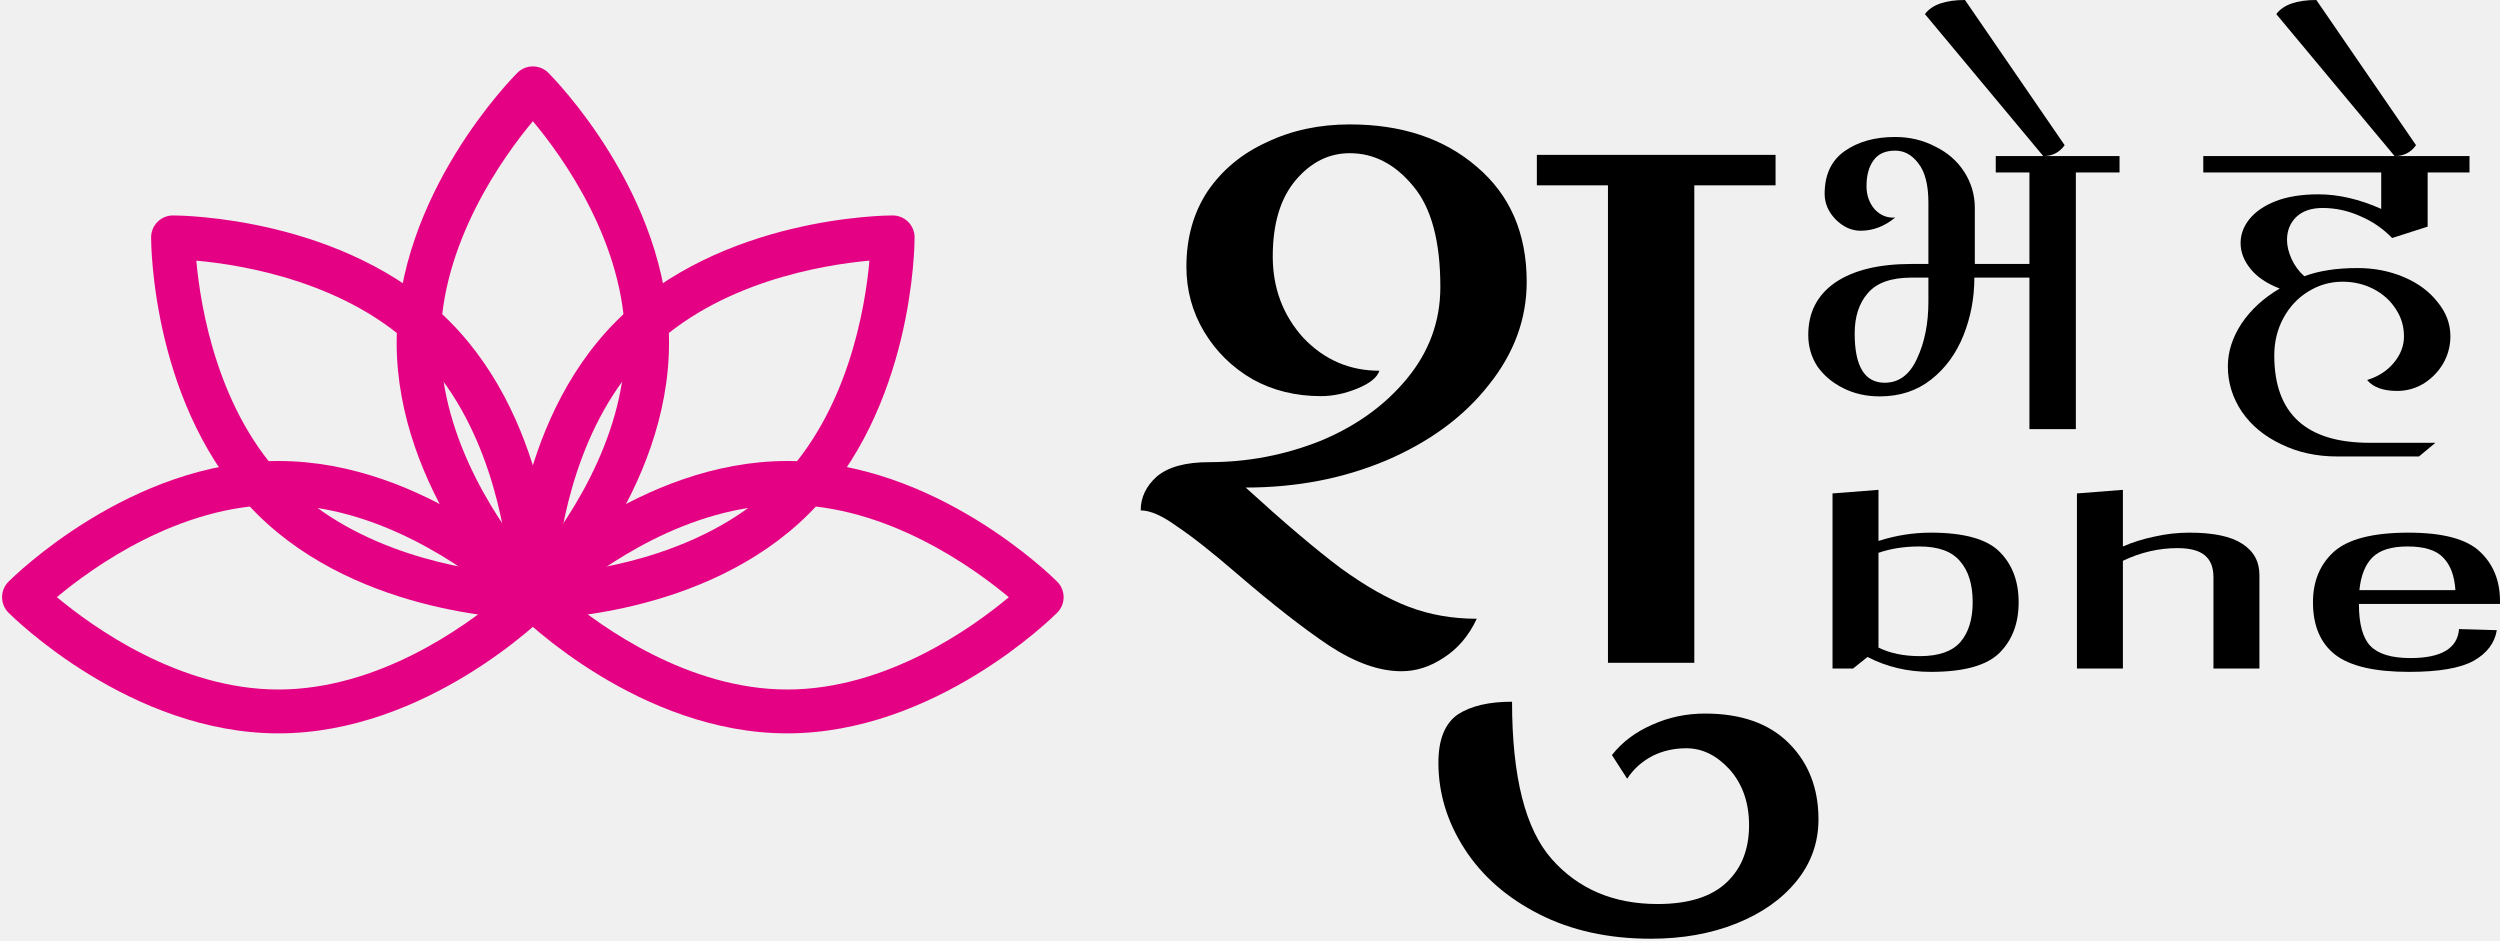
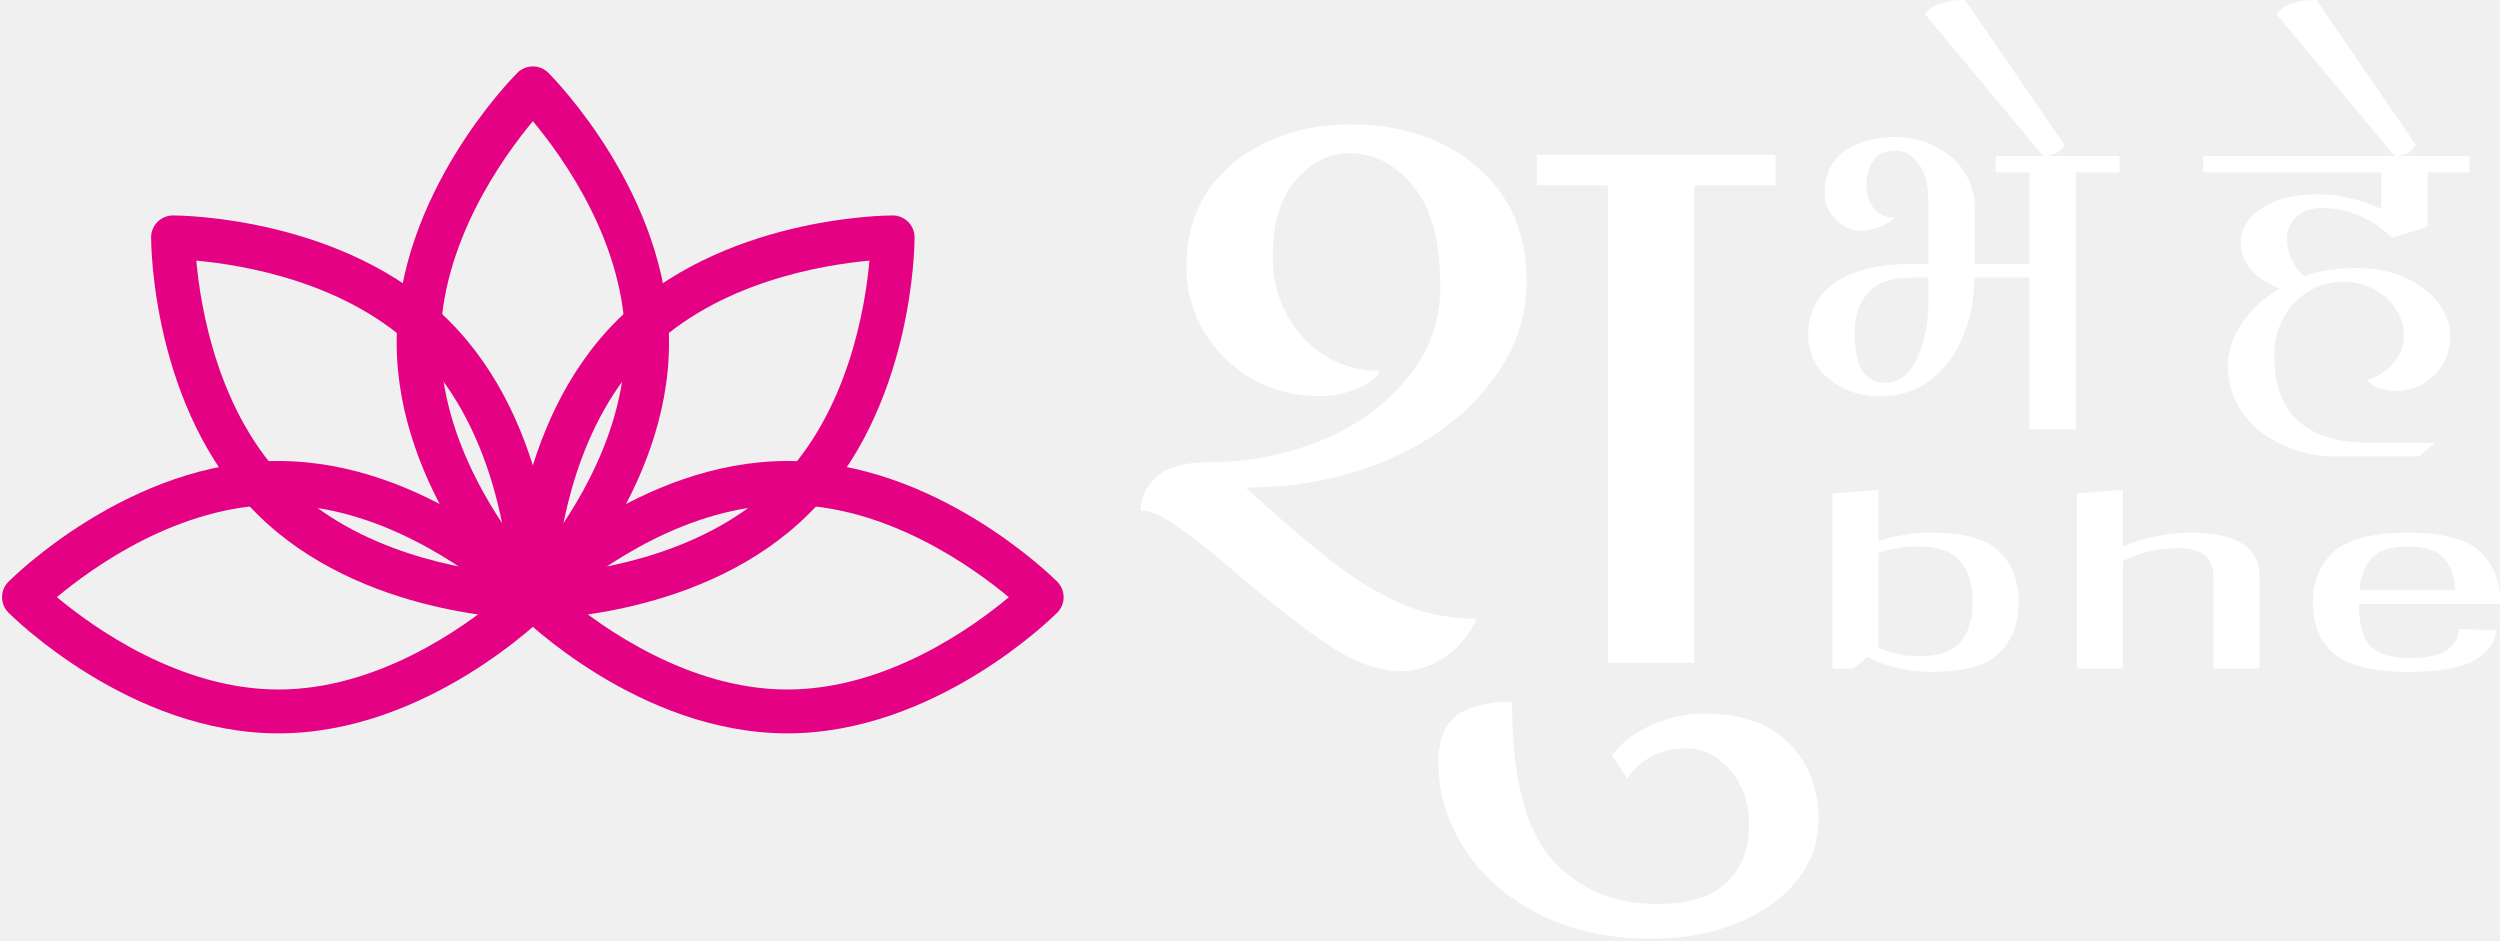
<svg xmlns="http://www.w3.org/2000/svg" width="824" height="310" viewBox="0 0 824 310" fill="none">
-   <path d="M770.3 150.45C763.5 150.45 757.35 149.1 751.85 146.4C746.35 143.8 742.05 140.25 738.95 135.75C735.85 131.15 734.3 126.15 734.3 120.75C734.3 115.95 735.8 111.25 738.8 106.65C741.9 102.05 746.1 98.2 751.4 95.1C747.2 93.5 744 91.35 741.8 88.65C739.6 85.95 738.5 83.1 738.5 80.1C738.5 77.3 739.45 74.7 741.35 72.3C743.35 69.8 746.25 67.8 750.05 66.3C753.95 64.8 758.65 64.05 764.15 64.05C770.75 64.05 777.65 65.65 784.85 68.85V56.85H726.2V51.45H813.95V56.85H800.15V74.7L788.45 78.45C785.45 75.35 781.95 72.95 777.95 71.25C773.95 69.45 769.8 68.55 765.5 68.55C761.8 68.55 758.9 69.55 756.8 71.55C754.8 73.55 753.8 76.05 753.8 79.05C753.8 81.05 754.3 83.15 755.3 85.35C756.3 87.55 757.7 89.45 759.5 91.05C764.3 89.25 770.15 88.35 777.05 88.35C782.55 88.35 787.65 89.35 792.35 91.35C797.05 93.35 800.75 96.1 803.45 99.6C806.25 103 807.65 106.75 807.65 110.85C807.65 114.05 806.85 117.05 805.25 119.85C803.65 122.55 801.5 124.75 798.8 126.45C796.1 128.05 793.2 128.85 790.1 128.85C785.5 128.85 782.2 127.65 780.2 125.25C783.8 124.15 786.7 122.3 788.9 119.7C791.2 117 792.35 114.05 792.35 110.85C792.35 107.55 791.45 104.55 789.65 101.85C787.85 99.05 785.4 96.85 782.3 95.25C779.2 93.65 775.8 92.85 772.1 92.85C768 92.85 764.2 93.95 760.7 96.15C757.3 98.25 754.6 101.15 752.6 104.85C750.6 108.55 749.6 112.65 749.6 117.15C749.6 136.35 760.1 145.95 781.1 145.95H802.7L797.3 150.45H770.3ZM750.268 4.65C752.568 1.55 756.968 0 763.468 0L796.318 47.85C794.618 50.25 792.268 51.45 789.268 51.45L750.268 4.65Z" fill="black" />
-   <path d="M636.397 175.562C647.296 175.562 654.845 177.657 659.045 181.845C663.245 186.033 665.345 191.587 665.345 198.506C665.345 205.426 663.245 210.98 659.045 215.168C654.845 219.356 647.296 221.45 636.397 221.45C628.798 221.45 621.848 219.811 615.549 216.534L610.749 220.358H604V162.634L619.149 161.45V178.294C624.848 176.473 630.598 175.562 636.397 175.562ZM632.797 216.261C638.997 216.261 643.447 214.713 646.146 211.617C648.846 208.461 650.196 204.091 650.196 198.506C650.196 192.619 648.796 188.097 645.996 184.94C643.297 181.723 638.847 180.115 632.647 180.115C627.648 180.115 623.148 180.813 619.149 182.209V213.438C622.948 215.32 627.498 216.261 632.797 216.261Z" fill="black" />
-   <path d="M721.606 175.562C729.505 175.562 735.305 176.776 739.004 179.204C742.804 181.632 744.704 185.062 744.704 189.493V220.358H729.555V190.221C729.555 187.004 728.605 184.606 726.706 183.028C724.806 181.45 721.806 180.661 717.706 180.661C711.507 180.661 705.507 182.057 699.708 184.849V220.358H684.559V162.634L699.708 161.45V180.115C702.908 178.719 706.407 177.626 710.207 176.837C714.007 175.987 717.806 175.562 721.606 175.562Z" fill="black" />
-   <path d="M777.504 199.053V199.235C777.504 205.669 778.754 210.221 781.254 212.892C783.854 215.562 788.253 216.898 794.453 216.898C804.652 216.898 810.001 213.711 810.501 207.338L822.95 207.702C822.25 211.951 819.7 215.32 815.301 217.808C810.901 220.236 803.802 221.45 794.003 221.45C782.704 221.45 774.604 219.569 769.705 215.805C764.805 211.981 762.355 206.215 762.355 198.506C762.355 191.587 764.655 186.033 769.255 181.845C773.954 177.657 782.154 175.562 793.853 175.562C805.152 175.562 813.001 177.657 817.401 181.845C821.8 185.972 824 191.405 824 198.142V199.053H777.504ZM793.553 180.115C788.253 180.115 784.404 181.298 782.004 183.666C779.604 186.033 778.154 189.644 777.654 194.5H809.301C809.001 189.766 807.651 186.185 805.252 183.757C802.952 181.329 799.052 180.115 793.553 180.115Z" fill="black" />
-   <path d="M698.6 51.45V56.85H684.2V141.45H668.9V91.5H650.75C650.75 98.2 649.55 104.55 647.15 110.55C644.75 116.55 641.2 121.4 636.5 125.1C631.8 128.8 626.15 130.65 619.55 130.65C615.15 130.65 611.15 129.75 607.55 127.95C603.95 126.15 601.1 123.75 599 120.75C597 117.65 596 114.2 596 110.4C596 103 598.95 97.25 604.85 93.15C610.85 89.05 619.25 87 630.05 87H635.6V66.75C635.6 60.95 634.5 56.65 632.3 53.85C630.2 51.05 627.65 49.65 624.65 49.65C621.35 49.65 618.95 50.75 617.45 52.95C615.95 55.05 615.2 57.85 615.2 61.35C615.2 64.35 616.1 66.9 617.9 69C619.8 71 622.05 71.9 624.65 71.7C621.15 74.6 617.35 76.05 613.25 76.05C610.25 76.05 607.5 74.8 605 72.3C602.6 69.8 601.4 67 601.4 63.9C601.4 57.6 603.6 52.9 608 49.8C612.4 46.7 617.95 45.15 624.65 45.15C629.45 45.15 633.85 46.2 637.85 48.3C641.95 50.3 645.15 53.1 647.45 56.7C649.75 60.3 650.9 64.25 650.9 68.55V87H668.9V56.85H657.8V51.45H698.6ZM635.6 91.5H630.05C623.35 91.5 618.55 93.2 615.65 96.6C612.75 99.9 611.3 104.35 611.3 109.95C611.3 120.75 614.6 126.15 621.2 126.15C625.9 126.15 629.45 123.5 631.85 118.2C634.35 112.9 635.6 106.65 635.6 99.45V91.5ZM634.457 4.65C636.757 1.55 641.157 0 647.657 0L680.507 47.85C678.807 50.25 676.457 51.45 673.457 51.45L634.457 4.65Z" fill="black" />
-   <path d="M444.888 41.006C462 41.006 475.95 45.656 486.738 54.956C497.712 64.256 503.199 76.904 503.199 92.9C503.199 105.176 499.014 116.522 490.644 126.938C482.46 137.354 471.207 145.631 456.885 151.769C442.749 157.721 427.311 160.697 410.571 160.697C423.219 172.229 433.635 181.064 441.819 187.202C450.003 193.154 457.536 197.432 464.418 200.036C471.3 202.64 478.74 203.942 486.738 203.942C484.134 209.522 480.507 213.8 475.857 216.776C471.393 219.752 466.743 221.24 461.907 221.24C454.653 221.24 446.748 218.45 438.192 212.87C429.822 207.29 419.685 199.385 407.781 189.155C399.597 182.087 392.994 176.879 387.972 173.531C383.136 169.997 379.137 168.23 375.975 168.23C375.975 163.952 377.742 160.232 381.276 157.07C384.996 153.908 390.762 152.327 398.574 152.327C411.222 152.327 423.405 150.002 435.123 145.352C446.841 140.516 456.327 133.727 463.581 124.985C471.021 116.057 474.741 105.92 474.741 94.574C474.741 79.508 471.765 68.441 465.813 61.373C459.861 54.119 452.886 50.492 444.888 50.492C438.006 50.492 432.054 53.468 427.032 59.42C422.01 65.372 419.499 73.742 419.499 84.53C419.499 94.946 422.847 103.874 429.543 111.314C436.425 118.568 444.795 122.195 454.653 122.195C453.909 124.427 451.491 126.38 447.399 128.054C443.307 129.728 439.308 130.565 435.402 130.565C427.032 130.565 419.499 128.705 412.803 124.985C406.107 121.079 400.806 115.871 396.9 109.361C392.994 102.851 391.041 95.69 391.041 87.878C391.041 78.392 393.366 70.115 398.016 63.047C402.852 55.979 409.362 50.585 417.546 46.865C425.73 42.959 434.844 41.006 444.888 41.006ZM585.225 61.094H558.441V218.45H529.983V61.094H506.547V51.05H585.225V61.094ZM561.983 235.19C573.887 235.19 583.094 238.445 589.604 244.955C596.114 251.465 599.369 259.835 599.369 270.065C599.369 277.691 596.951 284.48 592.115 290.432C587.279 296.384 580.676 301.034 572.306 304.382C563.936 307.73 554.543 309.404 544.127 309.404C530.177 309.404 517.901 306.707 507.299 301.313C496.697 295.919 488.513 288.758 482.747 279.83C476.981 270.902 474.098 261.416 474.098 251.372C474.098 243.746 476.237 238.445 480.515 235.469C484.793 232.679 490.745 231.284 498.371 231.284C498.371 256.022 502.742 273.32 511.484 283.178C520.226 293.036 531.851 297.965 546.359 297.965C556.589 297.965 564.215 295.547 569.237 290.711C574.073 286.061 576.491 279.83 576.491 272.018C576.491 264.578 574.352 258.44 570.074 253.604C565.796 248.954 561.053 246.629 555.845 246.629C551.753 246.629 548.033 247.466 544.685 249.14C541.151 251 538.361 253.511 536.315 256.673L531.293 248.861C534.641 244.583 539.105 241.235 544.685 238.817C550.079 236.399 555.845 235.19 561.983 235.19Z" fill="black" />
+   <path d="M770.3 150.45C763.5 150.45 757.35 149.1 751.85 146.4C746.35 143.8 742.05 140.25 738.95 135.75C735.85 131.15 734.3 126.15 734.3 120.75C734.3 115.95 735.8 111.25 738.8 106.65C741.9 102.05 746.1 98.2 751.4 95.1C747.2 93.5 744 91.35 741.8 88.65C739.6 85.95 738.5 83.1 738.5 80.1C738.5 77.3 739.45 74.7 741.35 72.3C743.35 69.8 746.25 67.8 750.05 66.3C753.95 64.8 758.65 64.05 764.15 64.05C770.75 64.05 777.65 65.65 784.85 68.85V56.85H726.2V51.45H813.95V56.85H800.15V74.7L788.45 78.45C785.45 75.35 781.95 72.95 777.95 71.25C773.95 69.45 769.8 68.55 765.5 68.55C761.8 68.55 758.9 69.55 756.8 71.55C754.8 73.55 753.8 76.05 753.8 79.05C753.8 81.05 754.3 83.15 755.3 85.35C756.3 87.55 757.7 89.45 759.5 91.05C764.3 89.25 770.15 88.35 777.05 88.35C782.55 88.35 787.65 89.35 792.35 91.35C797.05 93.35 800.75 96.1 803.45 99.6C806.25 103 807.65 106.75 807.65 110.85C807.65 114.05 806.85 117.05 805.25 119.85C803.65 122.55 801.5 124.75 798.8 126.45C796.1 128.05 793.2 128.85 790.1 128.85C785.5 128.85 782.2 127.65 780.2 125.25C783.8 124.15 786.7 122.3 788.9 119.7C791.2 117 792.35 114.05 792.35 110.85C792.35 107.55 791.45 104.55 789.65 101.85C787.85 99.05 785.4 96.85 782.3 95.25C779.2 93.65 775.8 92.85 772.1 92.85C768 92.85 764.2 93.95 760.7 96.15C757.3 98.25 754.6 101.15 752.6 104.85C750.6 108.55 749.6 112.65 749.6 117.15C749.6 136.35 760.1 145.95 781.1 145.95H802.7L797.3 150.45H770.3ZM750.268 4.65C752.568 1.55 756.968 0 763.468 0L796.318 47.85C794.618 50.25 792.268 51.45 789.268 51.45L750.268 4.65Z" fill="white" />
+   <path d="M636.397 175.562C647.296 175.562 654.845 177.657 659.045 181.845C663.245 186.033 665.345 191.587 665.345 198.506C665.345 205.426 663.245 210.98 659.045 215.168C654.845 219.356 647.296 221.45 636.397 221.45C628.798 221.45 621.848 219.811 615.549 216.534L610.749 220.358H604V162.634L619.149 161.45V178.294C624.848 176.473 630.598 175.562 636.397 175.562ZM632.797 216.261C638.997 216.261 643.447 214.713 646.146 211.617C648.846 208.461 650.196 204.091 650.196 198.506C650.196 192.619 648.796 188.097 645.996 184.94C643.297 181.723 638.847 180.115 632.647 180.115C627.648 180.115 623.148 180.813 619.149 182.209V213.438C622.948 215.32 627.498 216.261 632.797 216.261Z" fill="white" />
+   <path d="M721.606 175.562C729.505 175.562 735.305 176.776 739.004 179.204C742.804 181.632 744.704 185.062 744.704 189.493V220.358H729.555V190.221C729.555 187.004 728.605 184.606 726.706 183.028C724.806 181.45 721.806 180.661 717.706 180.661C711.507 180.661 705.507 182.057 699.708 184.849V220.358H684.559V162.634L699.708 161.45V180.115C702.908 178.719 706.407 177.626 710.207 176.837C714.007 175.987 717.806 175.562 721.606 175.562Z" fill="white" />
+   <path d="M777.504 199.053V199.235C777.504 205.669 778.754 210.221 781.254 212.892C783.854 215.562 788.253 216.898 794.453 216.898C804.652 216.898 810.001 213.711 810.501 207.338L822.95 207.702C822.25 211.951 819.7 215.32 815.301 217.808C810.901 220.236 803.802 221.45 794.003 221.45C782.704 221.45 774.604 219.569 769.705 215.805C764.805 211.981 762.355 206.215 762.355 198.506C762.355 191.587 764.655 186.033 769.255 181.845C773.954 177.657 782.154 175.562 793.853 175.562C805.152 175.562 813.001 177.657 817.401 181.845C821.8 185.972 824 191.405 824 198.142V199.053H777.504ZM793.553 180.115C788.253 180.115 784.404 181.298 782.004 183.666C779.604 186.033 778.154 189.644 777.654 194.5H809.301C809.001 189.766 807.651 186.185 805.252 183.757C802.952 181.329 799.052 180.115 793.553 180.115Z" fill="white" />
+   <path d="M698.6 51.45V56.85H684.2V141.45H668.9V91.5H650.75C650.75 98.2 649.55 104.55 647.15 110.55C644.75 116.55 641.2 121.4 636.5 125.1C631.8 128.8 626.15 130.65 619.55 130.65C615.15 130.65 611.15 129.75 607.55 127.95C603.95 126.15 601.1 123.75 599 120.75C597 117.65 596 114.2 596 110.4C596 103 598.95 97.25 604.85 93.15C610.85 89.05 619.25 87 630.05 87H635.6V66.75C635.6 60.95 634.5 56.65 632.3 53.85C630.2 51.05 627.65 49.65 624.65 49.65C621.35 49.65 618.95 50.75 617.45 52.95C615.95 55.05 615.2 57.85 615.2 61.35C615.2 64.35 616.1 66.9 617.9 69C619.8 71 622.05 71.9 624.65 71.7C621.15 74.6 617.35 76.05 613.25 76.05C610.25 76.05 607.5 74.8 605 72.3C602.6 69.8 601.4 67 601.4 63.9C601.4 57.6 603.6 52.9 608 49.8C612.4 46.7 617.95 45.15 624.65 45.15C629.45 45.15 633.85 46.2 637.85 48.3C641.95 50.3 645.15 53.1 647.45 56.7C649.75 60.3 650.9 64.25 650.9 68.55V87H668.9V56.85H657.8V51.45H698.6ZM635.6 91.5H630.05C623.35 91.5 618.55 93.2 615.65 96.6C612.75 99.9 611.3 104.35 611.3 109.95C611.3 120.75 614.6 126.15 621.2 126.15C625.9 126.15 629.45 123.5 631.85 118.2C634.35 112.9 635.6 106.65 635.6 99.45V91.5ZM634.457 4.65C636.757 1.55 641.157 0 647.657 0L680.507 47.85C678.807 50.25 676.457 51.45 673.457 51.45L634.457 4.65Z" fill="white" />
+   <path d="M444.888 41.006C462 41.006 475.95 45.656 486.738 54.956C497.712 64.256 503.199 76.904 503.199 92.9C503.199 105.176 499.014 116.522 490.644 126.938C482.46 137.354 471.207 145.631 456.885 151.769C442.749 157.721 427.311 160.697 410.571 160.697C423.219 172.229 433.635 181.064 441.819 187.202C450.003 193.154 457.536 197.432 464.418 200.036C471.3 202.64 478.74 203.942 486.738 203.942C484.134 209.522 480.507 213.8 475.857 216.776C471.393 219.752 466.743 221.24 461.907 221.24C454.653 221.24 446.748 218.45 438.192 212.87C429.822 207.29 419.685 199.385 407.781 189.155C399.597 182.087 392.994 176.879 387.972 173.531C383.136 169.997 379.137 168.23 375.975 168.23C375.975 163.952 377.742 160.232 381.276 157.07C384.996 153.908 390.762 152.327 398.574 152.327C411.222 152.327 423.405 150.002 435.123 145.352C446.841 140.516 456.327 133.727 463.581 124.985C471.021 116.057 474.741 105.92 474.741 94.574C474.741 79.508 471.765 68.441 465.813 61.373C459.861 54.119 452.886 50.492 444.888 50.492C438.006 50.492 432.054 53.468 427.032 59.42C422.01 65.372 419.499 73.742 419.499 84.53C419.499 94.946 422.847 103.874 429.543 111.314C436.425 118.568 444.795 122.195 454.653 122.195C453.909 124.427 451.491 126.38 447.399 128.054C443.307 129.728 439.308 130.565 435.402 130.565C427.032 130.565 419.499 128.705 412.803 124.985C406.107 121.079 400.806 115.871 396.9 109.361C392.994 102.851 391.041 95.69 391.041 87.878C391.041 78.392 393.366 70.115 398.016 63.047C402.852 55.979 409.362 50.585 417.546 46.865C425.73 42.959 434.844 41.006 444.888 41.006ZM585.225 61.094H558.441V218.45H529.983V61.094H506.547V51.05H585.225V61.094ZM561.983 235.19C573.887 235.19 583.094 238.445 589.604 244.955C596.114 251.465 599.369 259.835 599.369 270.065C599.369 277.691 596.951 284.48 592.115 290.432C587.279 296.384 580.676 301.034 572.306 304.382C563.936 307.73 554.543 309.404 544.127 309.404C530.177 309.404 517.901 306.707 507.299 301.313C496.697 295.919 488.513 288.758 482.747 279.83C476.981 270.902 474.098 261.416 474.098 251.372C474.098 243.746 476.237 238.445 480.515 235.469C484.793 232.679 490.745 231.284 498.371 231.284C498.371 256.022 502.742 273.32 511.484 283.178C520.226 293.036 531.851 297.965 546.359 297.965C556.589 297.965 564.215 295.547 569.237 290.711C574.073 286.061 576.491 279.83 576.491 272.018C576.491 264.578 574.352 258.44 570.074 253.604C565.796 248.954 561.053 246.629 555.845 246.629C551.753 246.629 548.033 247.466 544.685 249.14C541.151 251 538.361 253.511 536.315 256.673L531.293 248.861C534.641 244.583 539.105 241.235 544.685 238.817C550.079 236.399 555.845 235.19 561.983 235.19Z" fill="white" />
  <path d="M175.631 204.059H175.619C171.635 204.053 168.406 200.824 168.4 196.84C168.4 194.549 168.709 140.27 203.182 105.797C237.576 71.402 291.922 71.009 294.219 71.009C298.203 71.009 301.444 74.238 301.45 78.228C301.456 80.519 301.142 134.798 266.663 169.278C232.274 203.666 177.929 204.059 175.631 204.059ZM286.565 85.906C271.288 87.284 236.494 92.925 213.405 116.014C190.244 139.176 184.639 173.897 183.285 189.162C198.569 187.784 233.356 182.143 256.445 159.054C279.607 135.893 285.211 101.172 286.565 85.906Z" fill="#E50183" />
  <path d="M175.636 204.059C175.636 204.059 175.63 204.059 175.624 204.059C173.327 204.059 118.981 203.666 84.593 169.278C50.12 134.798 49.805 80.519 49.805 78.228C49.811 74.244 53.04 71.015 57.024 71.009C59.333 71.009 113.685 71.408 148.073 105.797C182.547 140.27 182.861 194.549 182.855 196.84C182.849 200.824 179.62 204.053 175.636 204.059ZM64.708 85.912C66.08 101.196 71.727 135.971 94.81 159.054C117.893 182.137 152.668 187.784 167.958 189.162C166.58 173.878 160.933 139.097 137.85 116.014C114.767 92.931 79.992 87.284 64.708 85.912Z" fill="#E50183" />
  <mask id="mask0_4543_40" style="mask-type:luminance" maskUnits="userSpaceOnUse" x="0" y="151" width="184" height="92">
    <path d="M0 151.019H183.846V242.026H0V151.019Z" fill="white" />
  </mask>
  <g mask="url(#mask0_4543_40)">
    <path d="M91.769 241.718C43.016 241.718 4.413 203.557 2.793 201.936C-0.018 199.113 -0.018 194.549 2.793 191.725C4.413 190.105 43.016 151.944 91.769 151.944C140.522 151.944 179.125 190.105 180.745 191.725C183.556 194.549 183.556 199.113 180.745 201.936C179.125 203.557 140.522 241.718 91.769 241.718ZM18.748 196.822C30.525 206.652 59.116 227.262 91.769 227.262C124.525 227.262 153.037 206.676 164.79 196.84C153.013 187.009 124.422 166.399 91.769 166.399C59.013 166.399 30.501 186.985 18.748 196.822Z" fill="#E50183" />
  </g>
  <mask id="mask1_4543_40" style="mask-type:luminance" maskUnits="userSpaceOnUse" x="168" y="151" width="183" height="92">
    <path d="M168.368 151.019H350.999V242.026H168.368V151.019Z" fill="white" />
  </mask>
  <g mask="url(#mask1_4543_40)">
    <path d="M259.487 241.718C210.733 241.718 172.131 203.557 170.511 201.936C167.7 199.113 167.7 194.549 170.511 191.725C172.131 190.105 210.733 151.944 259.487 151.944C308.24 151.944 346.842 190.105 348.463 191.725C351.274 194.549 351.274 199.113 348.463 201.936C346.842 203.557 308.24 241.718 259.487 241.718ZM186.466 196.822C198.243 206.652 226.833 227.262 259.487 227.262C292.243 227.262 320.755 206.676 332.508 196.84C320.731 187.009 292.14 166.399 259.487 166.399C226.731 166.399 198.219 186.985 186.466 196.822Z" fill="#E50183" />
  </g>
  <path d="M175.63 204.059C173.78 204.059 171.936 203.358 170.528 201.949C168.901 200.329 130.74 161.727 130.74 112.974C130.74 64.22 168.901 25.618 170.528 23.998C173.345 21.186 177.909 21.186 180.733 23.998C182.353 25.618 220.514 64.22 220.514 112.974C220.514 161.727 182.359 200.329 180.733 201.949C179.318 203.358 177.474 204.059 175.63 204.059ZM175.636 39.953C165.806 51.73 145.196 80.32 145.196 112.974C145.196 145.73 165.782 174.242 175.618 185.995C185.449 174.211 206.059 145.627 206.059 112.974C206.059 80.217 185.473 51.706 175.636 39.953Z" fill="#E50183" />
</svg>
